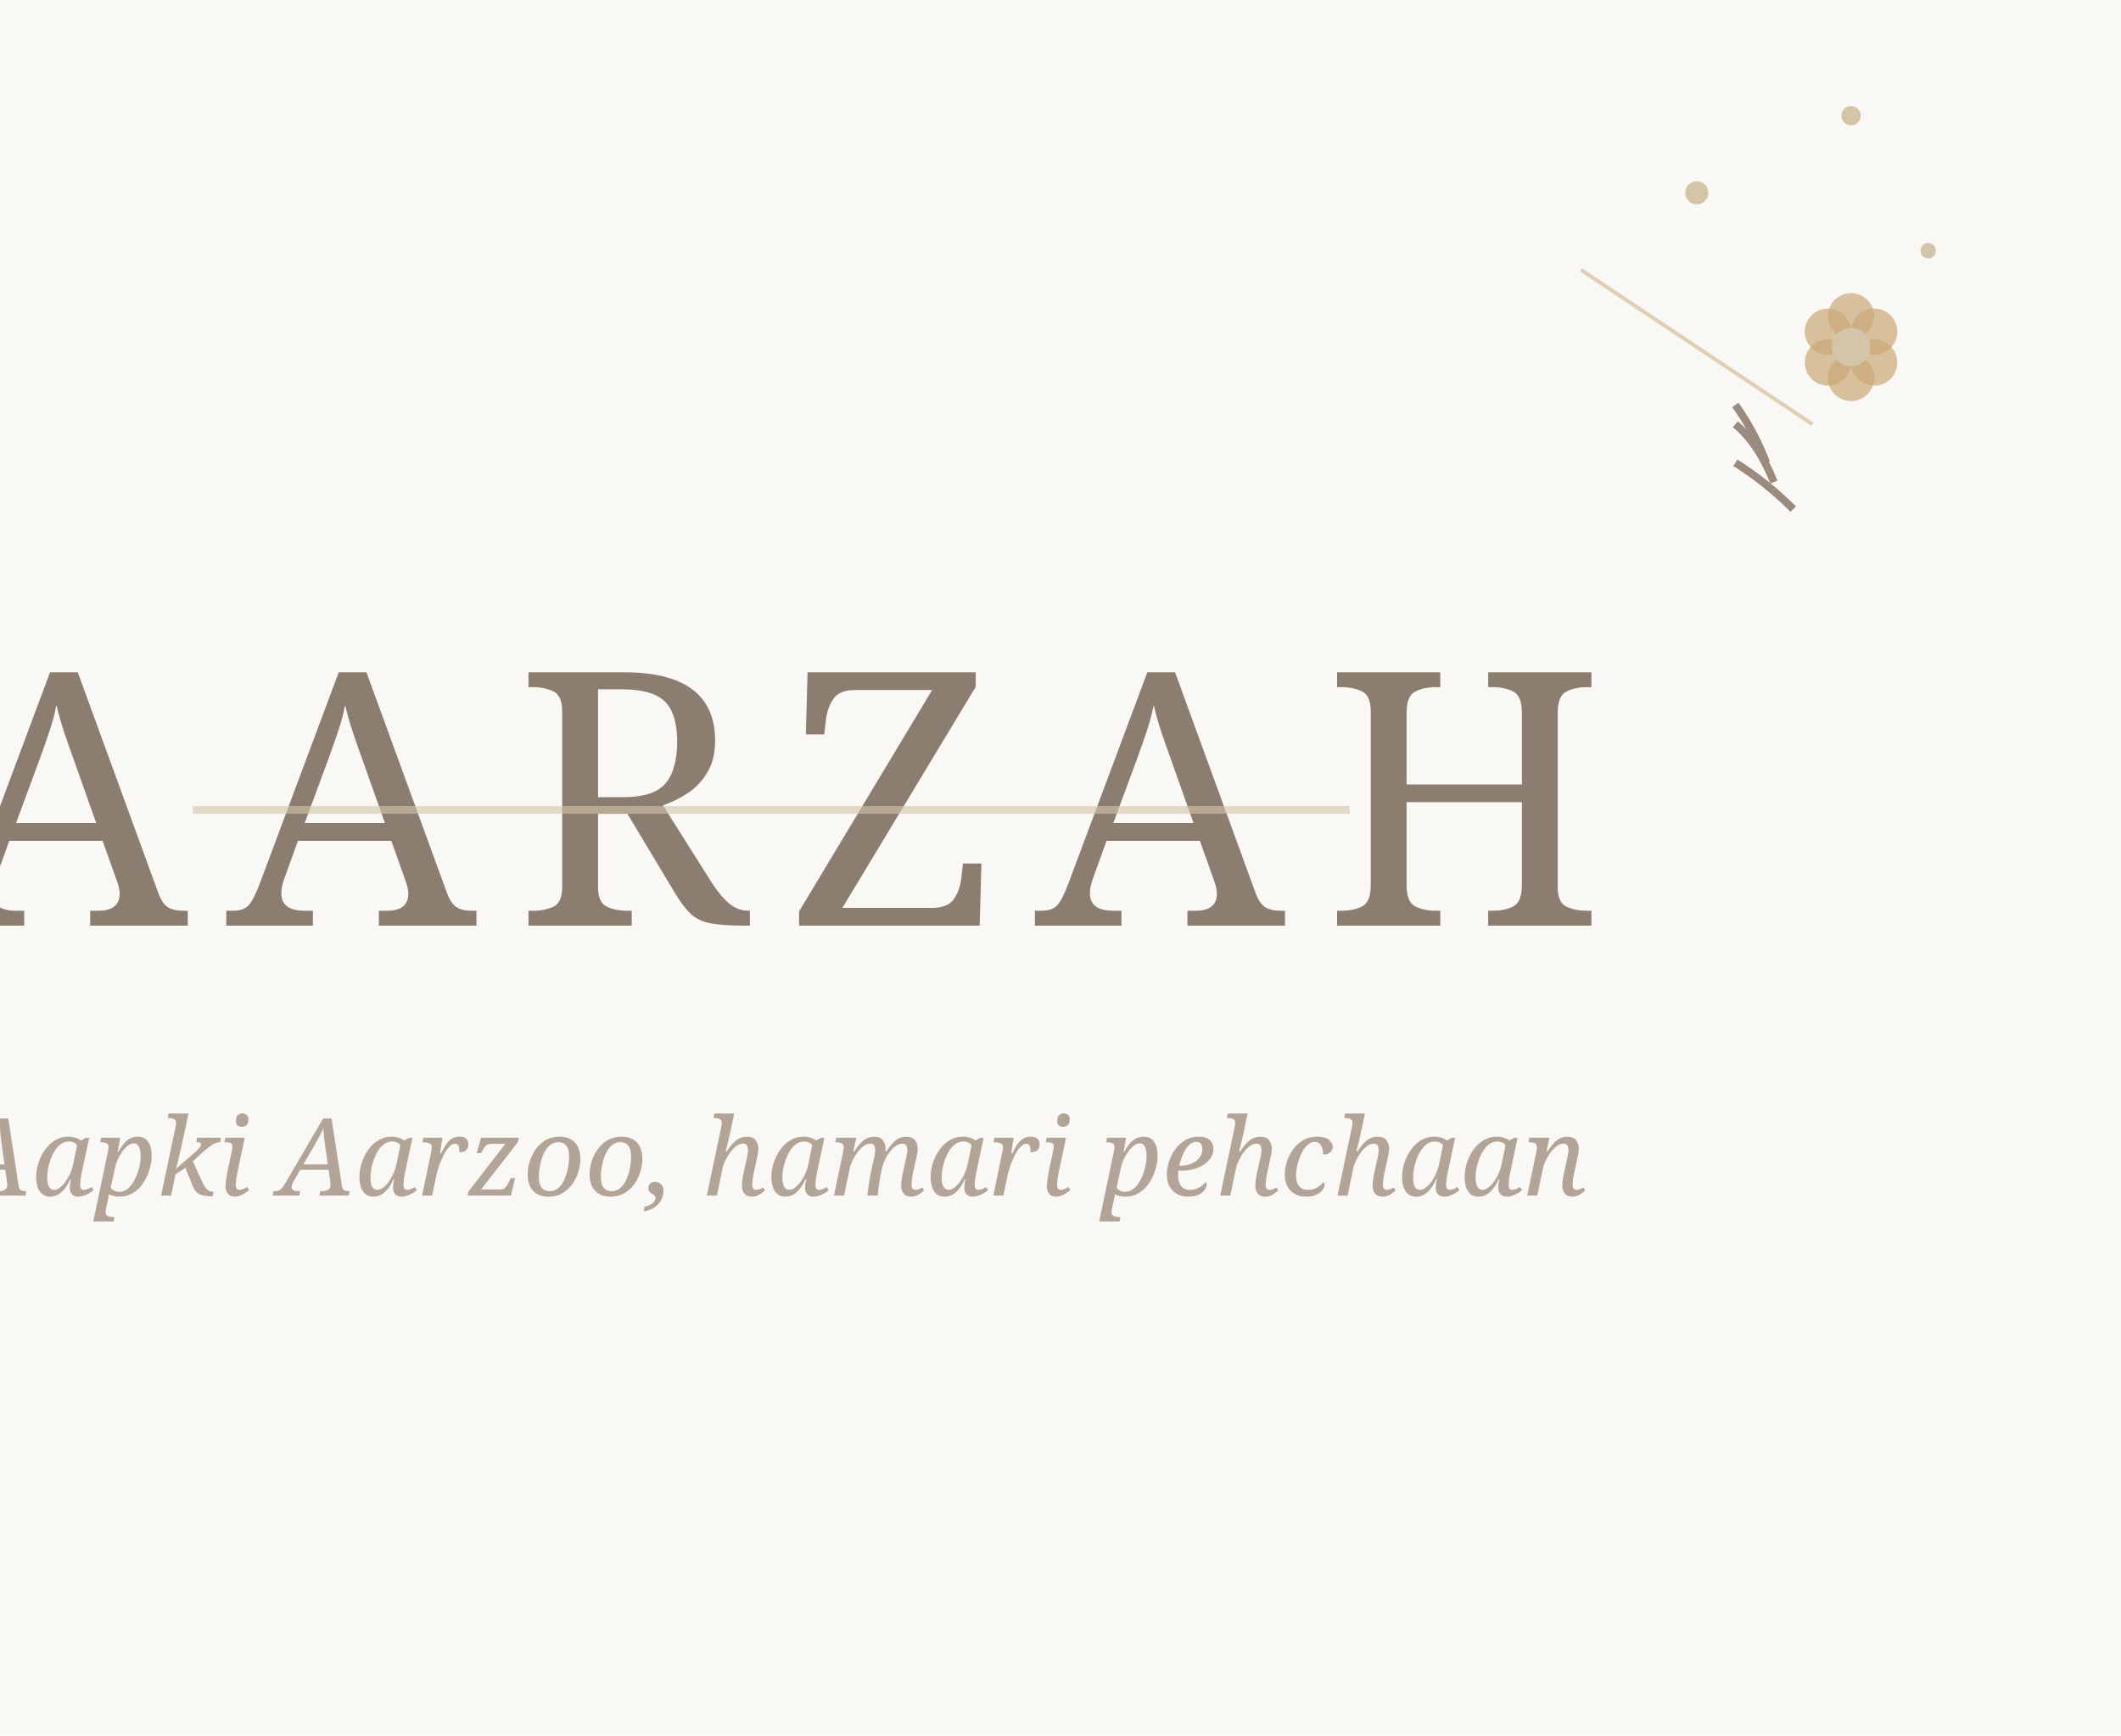
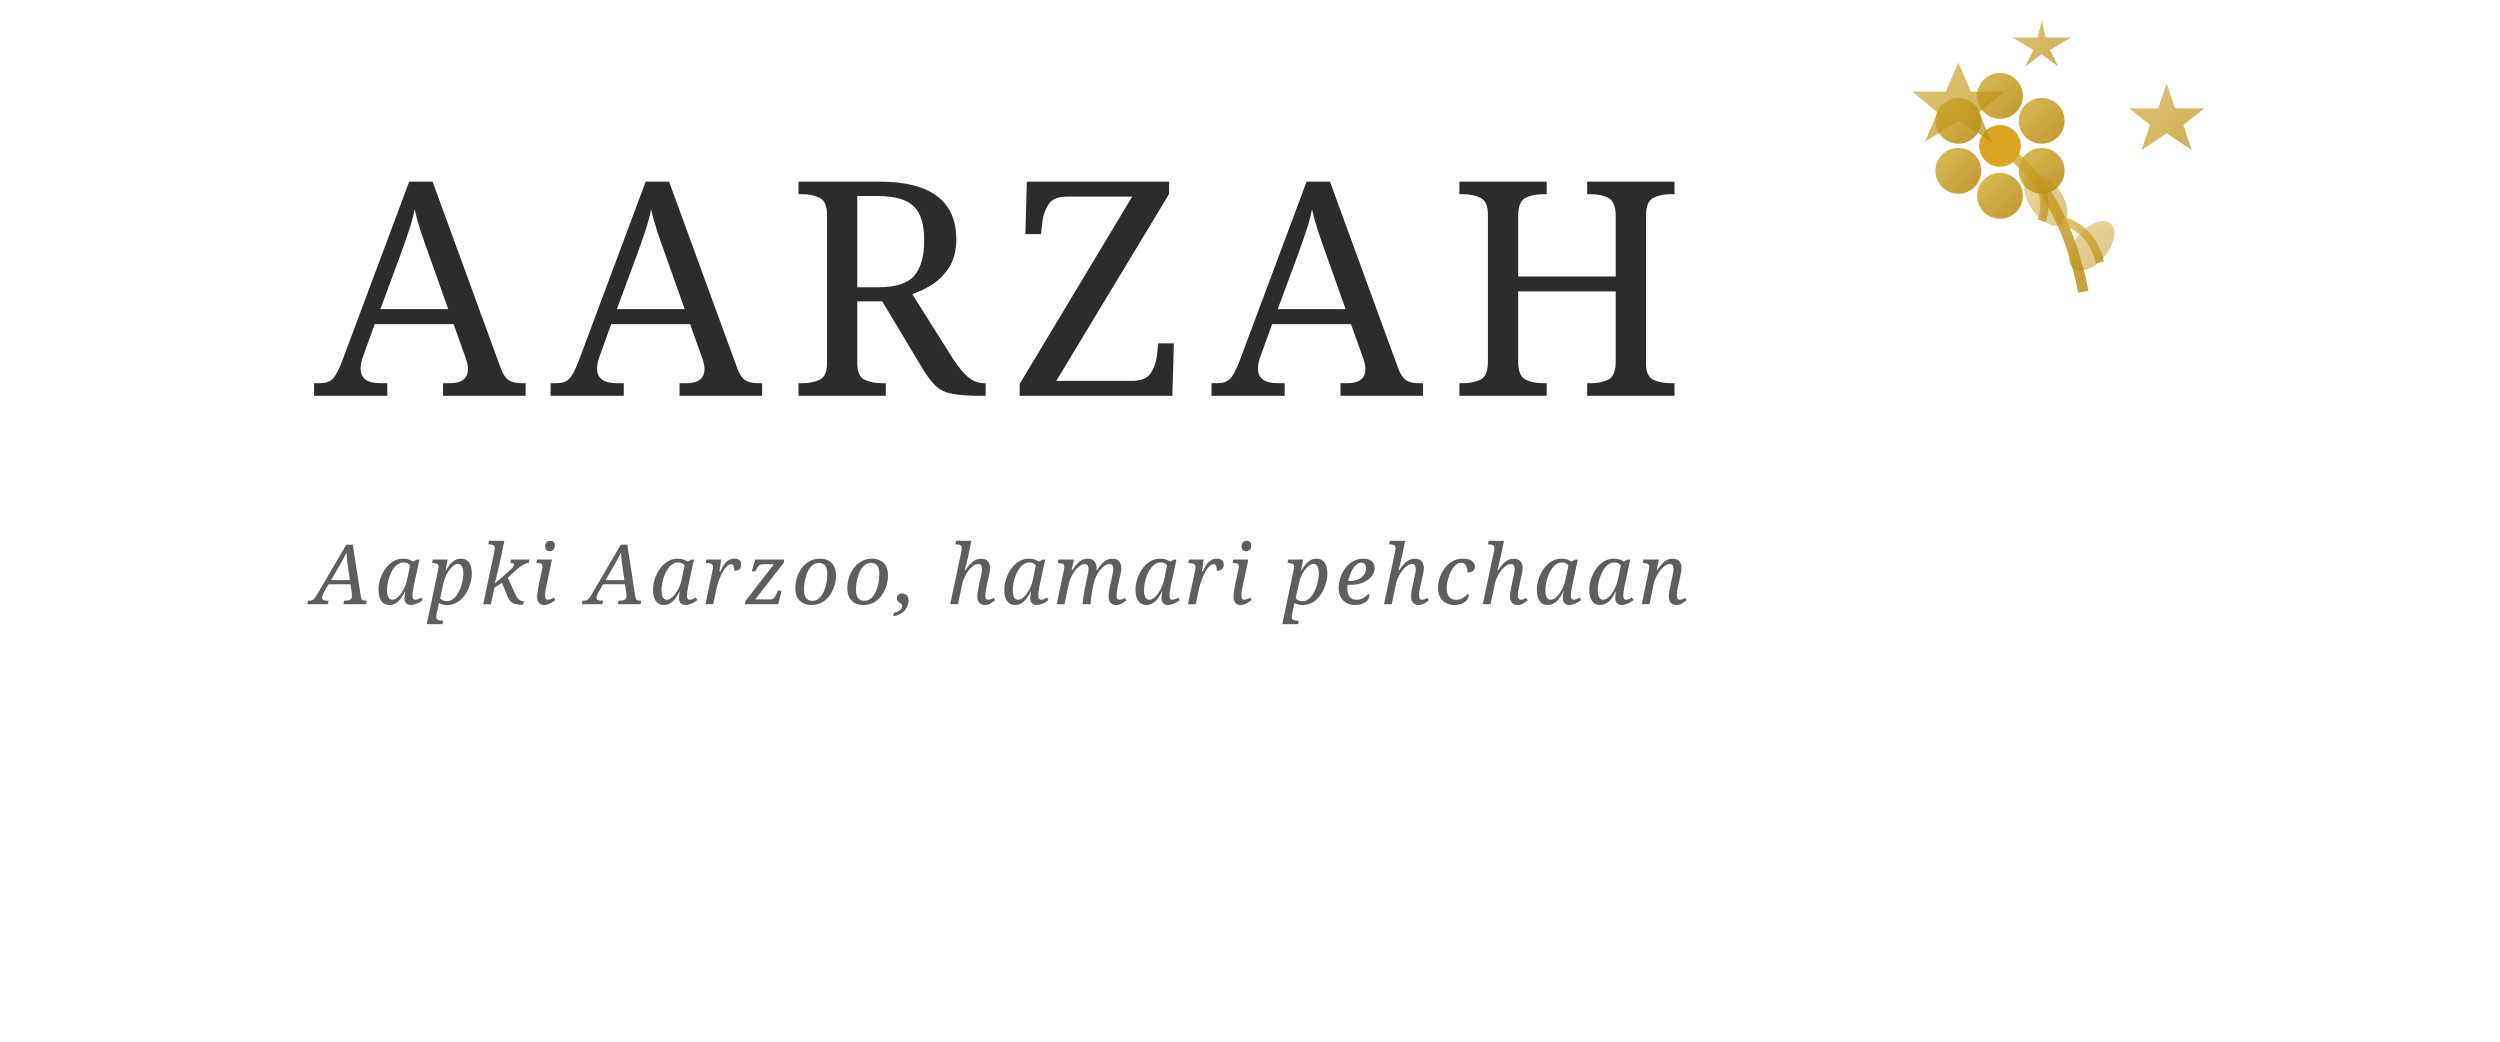
- <svg xmlns="http://www.w3.org/2000/svg" viewBox="50 0 550 450" preserveAspectRatio="xMidYMid meet">
-   <rect x="50" y="0" width="550" height="450" fill="#faf8f5" />
+ <svg xmlns="http://www.w3.org/2000/svg" viewBox="0 0 600 250" preserveAspectRatio="xMidYMid meet">
  <defs>
-     <style>
-       .flower-fill { fill: #c9a876; opacity: 0.7; }
-       .leaf-fill { fill: #9b8b7e; opacity: 0.6; }
-       .sparkle { fill: #d4c4a8; }
-     </style>
+     <linearGradient id="goldGradient" x1="0%" y1="0%" x2="100%" y2="100%">
+       <stop offset="0%" style="stop-color:#D4AF37;stop-opacity:1" />
+       <stop offset="100%" style="stop-color:#B8860B;stop-opacity:1" />
+     </linearGradient>
+     <filter id="softGlow">
+       <feGaussianBlur in="SourceGraphic" stdDeviation="2" />
+     </filter>
  </defs>
-   <g transform="translate(530, 90)">
-     <circle cx="0" cy="-8" r="6" class="flower-fill" />
-     <circle cx="6" cy="-4" r="6" class="flower-fill" />
-     <circle cx="6" cy="4" r="6" class="flower-fill" />
-     <circle cx="0" cy="8" r="6" class="flower-fill" />
-     <circle cx="-6" cy="4" r="6" class="flower-fill" />
-     <circle cx="-6" cy="-4" r="6" class="flower-fill" />
-     <circle cx="0" cy="0" r="5" class="sparkle" />
+   <g transform="translate(480, 35)">
+     <path d="M 0 0 Q 15 10 20 35" stroke="url(#goldGradient)" stroke-width="2.5" fill="none" opacity="0.8" />
+     <path d="M 8 8 Q 12 12 10 18" stroke="url(#goldGradient)" stroke-width="2" fill="none" opacity="0.7" />
+     <ellipse cx="11" cy="13" rx="4" ry="7" fill="url(#goldGradient)" opacity="0.5" transform="rotate(-35 11 13)" />
+     <path d="M 15 18 Q 22 20 24 28" stroke="url(#goldGradient)" stroke-width="2" fill="none" opacity="0.7" />
+     <ellipse cx="22" cy="24" rx="4" ry="7" fill="url(#goldGradient)" opacity="0.5" transform="rotate(40 22 24)" />
+     <g>
+       <circle cx="0" cy="-12" r="5.5" fill="url(#goldGradient)" opacity="0.85" />
+       <circle cx="10" cy="-6" r="5.5" fill="url(#goldGradient)" opacity="0.85" />
+       <circle cx="10" cy="6" r="5.5" fill="url(#goldGradient)" opacity="0.85" />
+       <circle cx="0" cy="12" r="5.5" fill="url(#goldGradient)" opacity="0.85" />
+       <circle cx="-10" cy="6" r="5.5" fill="url(#goldGradient)" opacity="0.85" />
+       <circle cx="-10" cy="-6" r="5.5" fill="url(#goldGradient)" opacity="0.85" />
+       <circle cx="0" cy="0" r="5" fill="#DAA520" />
+     </g>
  </g>
-   <g transform="translate(500, 120)" stroke="#9b8b7e" stroke-width="2" fill="none">
-     <path d="M 0 -15 Q 5 -8 8 0" />
-     <path d="M 0 -10 Q 6 -5 10 5" />
-     <path d="M 0 0 Q 8 5 15 12" />
+   <g fill="url(#goldGradient)" opacity="0.7">
+     <polygon points="470,15 473,22 481,22 475,27 478,34 470,29 462,34 465,27 459,22 467,22" />
+     <polygon points="520,20 522,26 529,26 524,30 526,36 520,32 514,36 516,30 511,26 518,26" />
+     <polygon points="490,5 491,9 497,9 492,12 494,16 490,13 486,16 488,12 483,9 489,9" />
  </g>
-   <g transform="translate(460, 70)" stroke="#c9a876" stroke-width="1" fill="none" opacity="0.5">
-     <path d="M 0 0 Q 30 20 60 40" />
-   </g>
-   <circle cx="490" cy="50" r="3" class="sparkle" />
-   <circle cx="550" cy="65" r="2" class="sparkle" />
-   <circle cx="530" cy="30" r="2.5" class="sparkle" />
-   <text x="250" y="240" font-family="Georgia, serif" font-size="92" font-weight="300" fill="#8b7d6f" letter-spacing="10" text-anchor="middle">AARZAH</text>
-   <text x="250" y="310" font-family="Georgia, serif" font-size="28" font-style="italic" fill="#a09080" font-weight="300" text-anchor="middle" opacity="0.8">Aapki Aarzoo, hamari pehchaan</text>
-   <line x1="100" y1="210" x2="400" y2="210" stroke="#d4c4a8" stroke-width="2" opacity="0.6" />
+   <text x="240" y="95" font-family="Georgia, serif" font-size="72" font-weight="300" letter-spacing="6" fill="#2C2C2C" text-anchor="middle">
+     AARZAH
+   </text>
+   <text x="240" y="145" font-family="Georgia, serif" font-size="20" font-style="italic" letter-spacing="1" fill="#4C4C4C" text-anchor="middle" opacity="0.9">
+     Aapki Aarzoo, hamari pehchaan
+   </text>
+   <line x1="80" y1="155" x2="400" y2="155" stroke="url(#goldGradient)" stroke-width="1.5" opacity="0.5" />
</svg>
